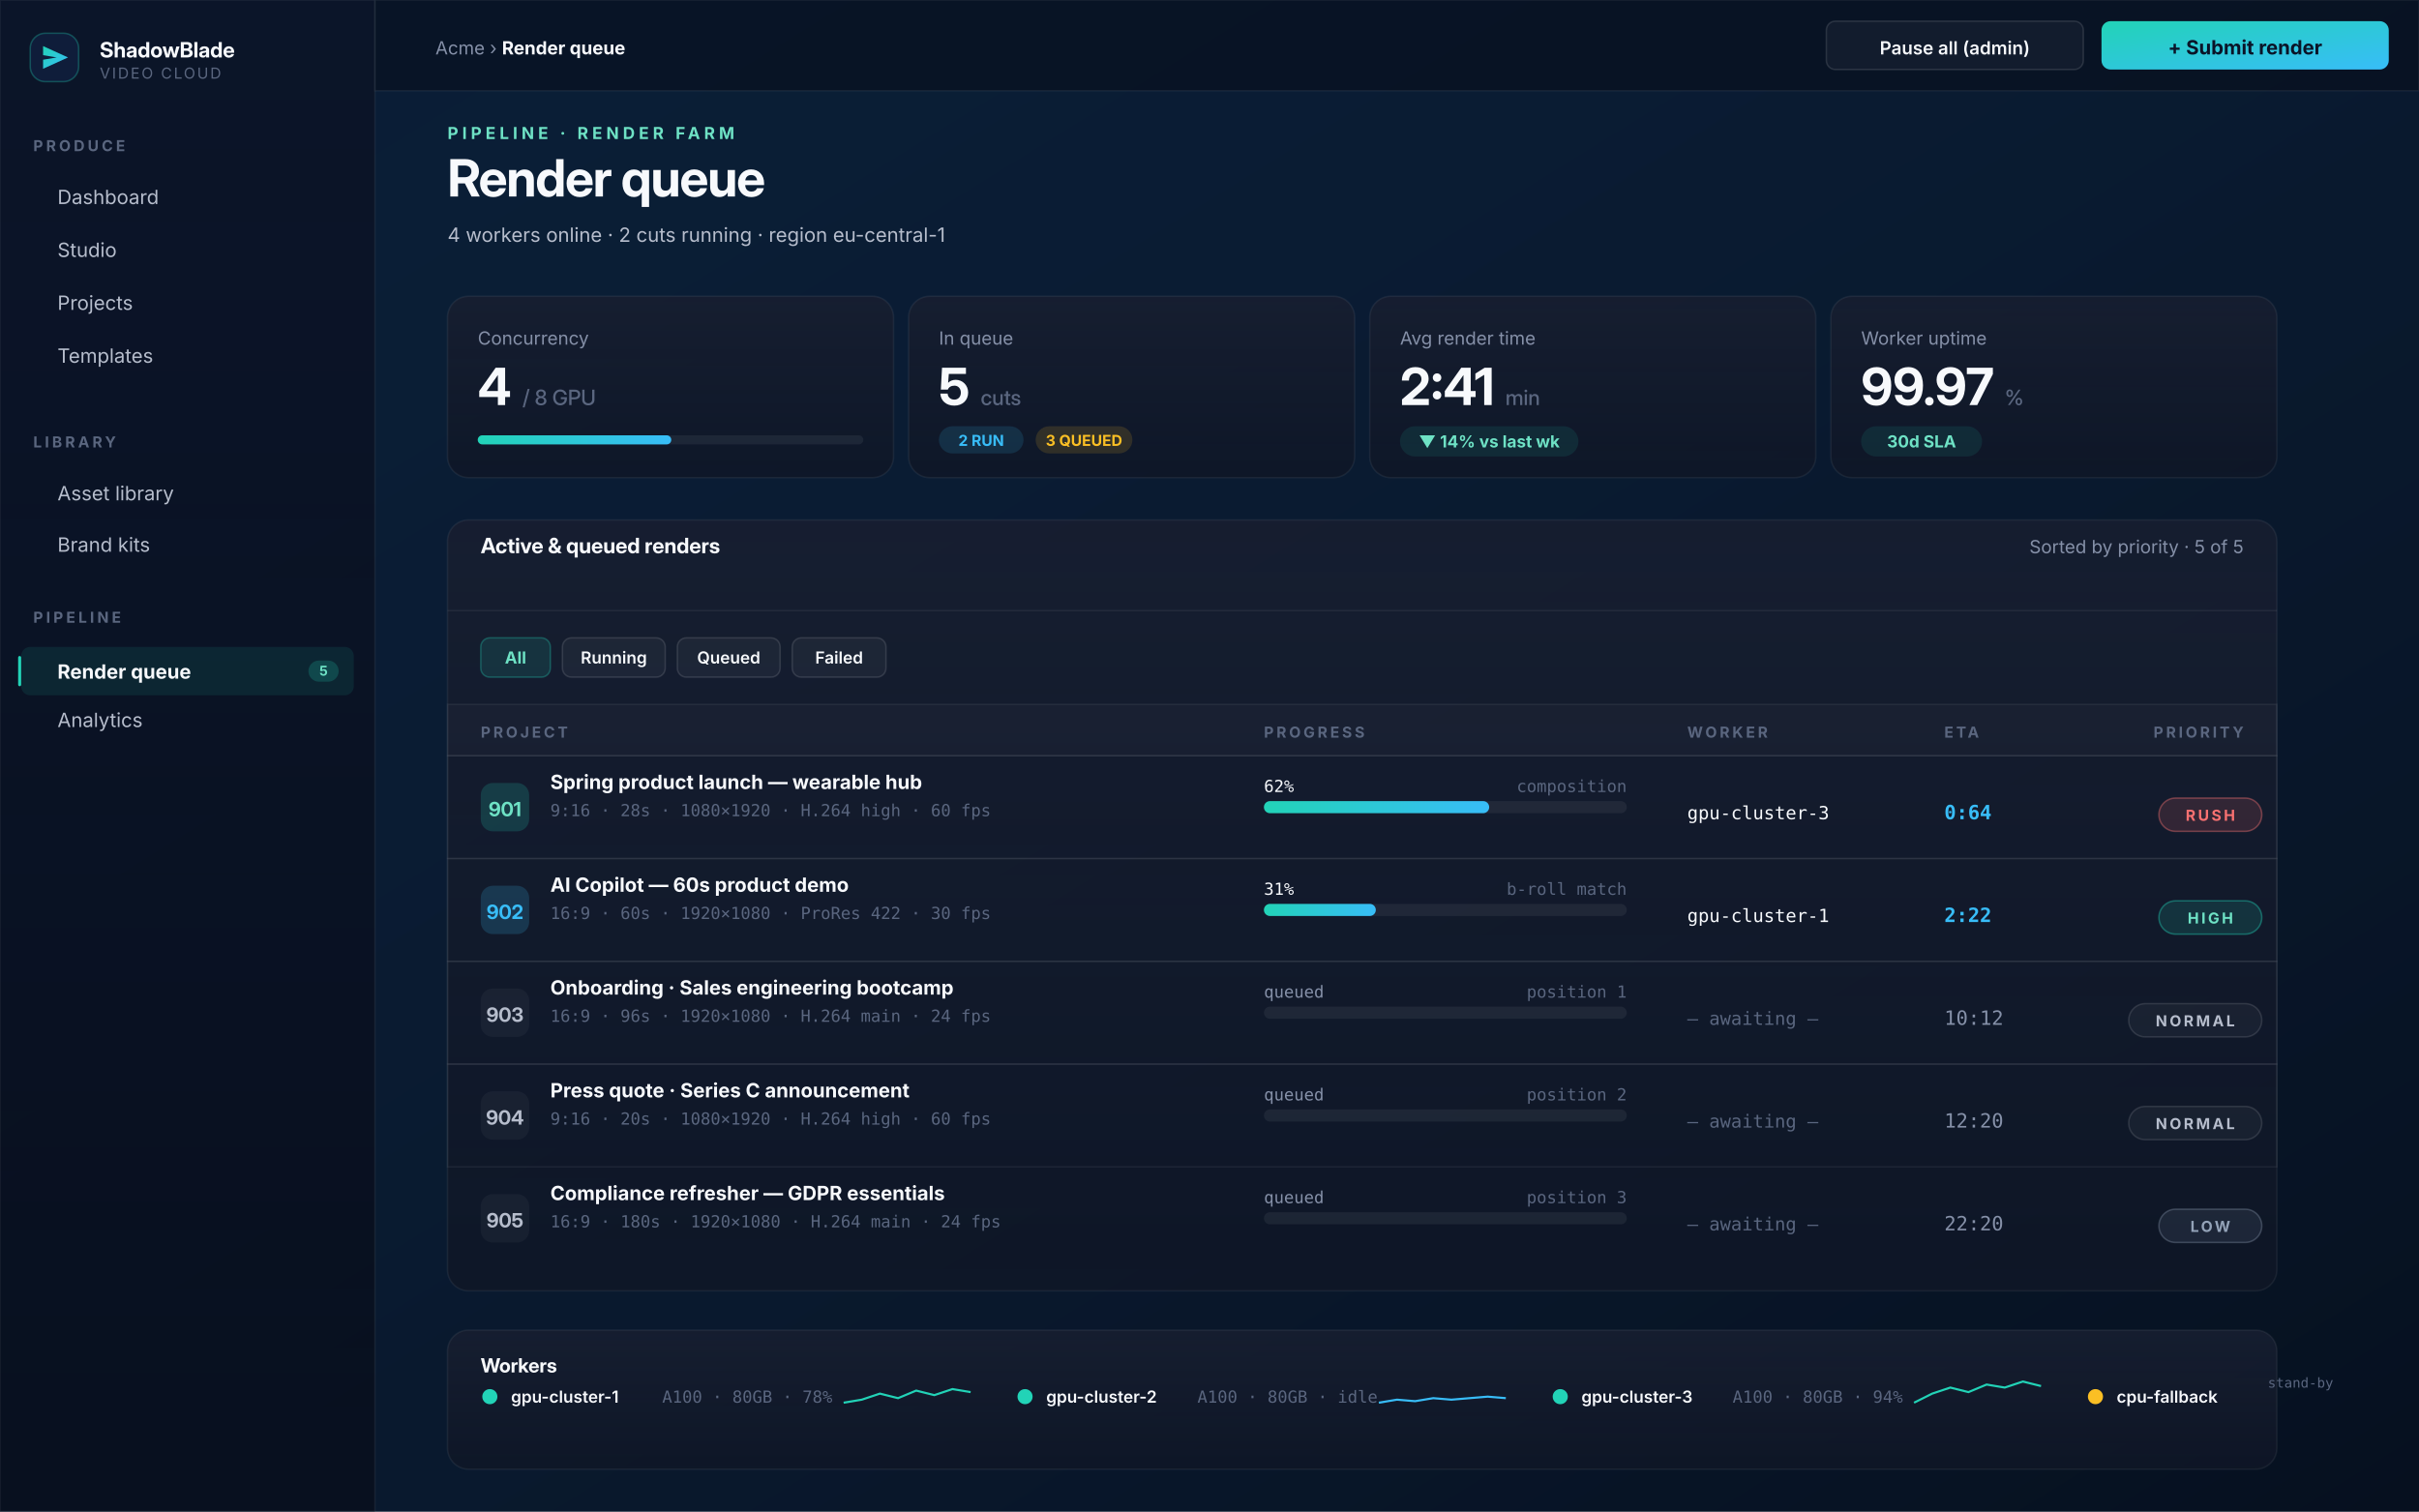
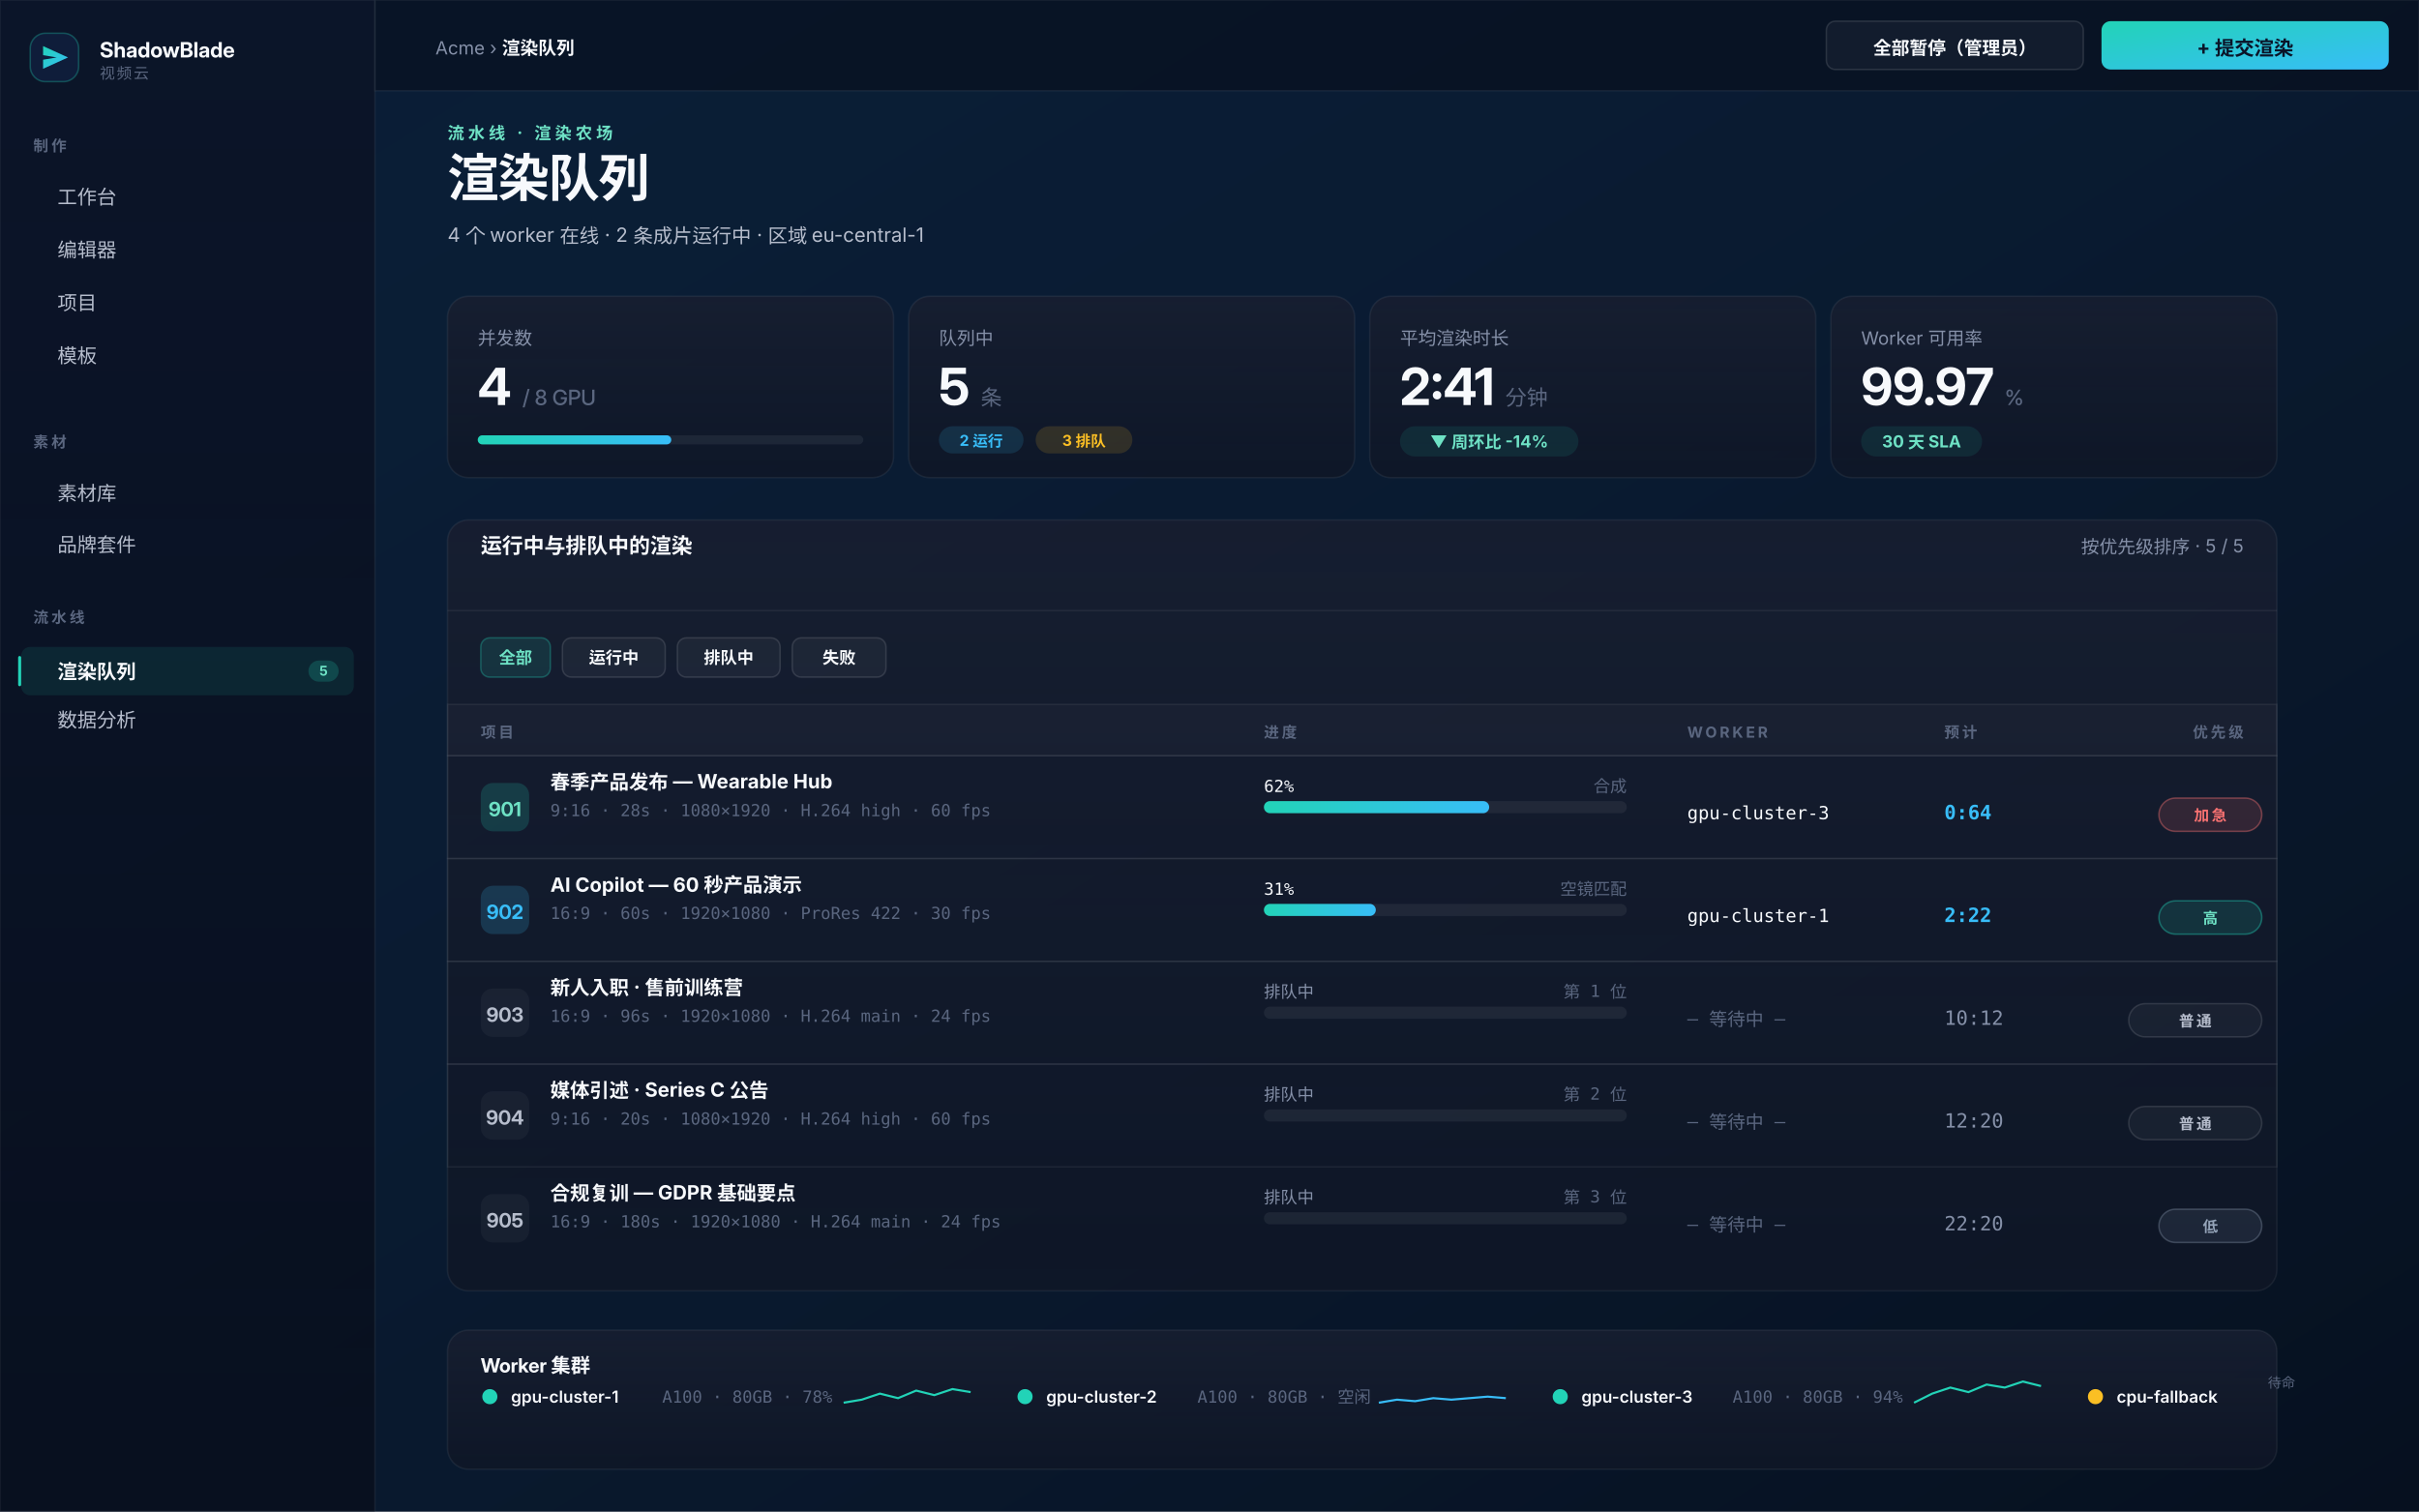
<svg xmlns="http://www.w3.org/2000/svg" viewBox="0 0 1600 1000" width="1600" height="1000" role="img" aria-label="ShadowBlade Render queue screen mockup">
  <defs>
    <linearGradient id="q-bg" x1="0" y1="0" x2="1" y2="1">
      <stop offset="0%" stop-color="#0F2A4A" stop-opacity="0.55" />
      <stop offset="100%" stop-color="#06101F" />
    </linearGradient>
    <linearGradient id="q-side" x1="0" y1="0" x2="0" y2="1">
      <stop offset="0%" stop-color="rgba(11,20,40,0.95)" />
      <stop offset="100%" stop-color="rgba(8,14,28,0.85)" />
    </linearGradient>
    <linearGradient id="q-card" x1="0" y1="0" x2="0" y2="1">
      <stop offset="0%" stop-color="rgba(22,30,48,0.95)" />
      <stop offset="100%" stop-color="rgba(15,22,38,0.85)" />
    </linearGradient>
    <linearGradient id="q-mark" x1="0" y1="0" x2="1" y2="1">
      <stop offset="0%" stop-color="#22D3B7" />
      <stop offset="100%" stop-color="#38BDF8" />
    </linearGradient>
    <linearGradient id="q-meter" x1="0" y1="0" x2="1" y2="0">
      <stop offset="0%" stop-color="#22D3B7" />
      <stop offset="100%" stop-color="#38BDF8" />
    </linearGradient>
  </defs>
  <rect width="1600" height="1000" fill="#06101F" />
  <rect width="1600" height="1000" fill="url(#q-bg)" />
  <rect width="248" height="1000" fill="url(#q-side)" stroke="rgba(255,255,255,0.06)" />
  <g transform="translate(20 22)">
    <rect width="32" height="32" rx="10" fill="#0F1D3A" stroke="rgba(34,211,183,0.30)" />
    <g transform="translate(7 7) scale(0.75)">
      <path d="M2 2L24 12L2 22V14L14 12L2 10V2Z" fill="url(#q-mark)" />
    </g>
    <text x="46" y="16" font-family="Inter Display, Inter, sans-serif" font-size="14" font-weight="700" fill="#F7F9FC">ShadowBlade</text>
-     <text x="46" y="30" font-family="Inter, sans-serif" font-size="10" letter-spacing="1.2" fill="#5A667F">VIDEO CLOUD</text>
+     <text x="46" y="30" font-family="Inter, sans-serif" font-size="10" letter-spacing="1.2" fill="#5A667F">视频云</text>
  </g>
  <g font-family="Inter, sans-serif" fill="#B6BDCC" font-size="13">
-     <text x="22" y="100" font-size="10" letter-spacing="2" font-weight="700" fill="#5A667F">PRODUCE</text>
-     <text x="38" y="135">Dashboard</text>
-     <text x="38" y="170">Studio</text>
-     <text x="38" y="205">Projects</text>
-     <text x="38" y="240">Templates</text>
-     <text x="22" y="296" font-size="10" letter-spacing="2" font-weight="700" fill="#5A667F">LIBRARY</text>
-     <text x="38" y="331">Asset library</text>
-     <text x="38" y="365">Brand kits</text>
-     <text x="22" y="412" font-size="10" letter-spacing="2" font-weight="700" fill="#5A667F">PIPELINE</text>
+     <text x="22" y="100" font-size="10" letter-spacing="2" font-weight="700" fill="#5A667F">制作</text>
+     <text x="38" y="135">工作台</text>
+     <text x="38" y="170">编辑器</text>
+     <text x="38" y="205">项目</text>
+     <text x="38" y="240">模板</text>
+     <text x="22" y="296" font-size="10" letter-spacing="2" font-weight="700" fill="#5A667F">素材</text>
+     <text x="38" y="331">素材库</text>
+     <text x="38" y="365">品牌套件</text>
+     <text x="22" y="412" font-size="10" letter-spacing="2" font-weight="700" fill="#5A667F">流水线</text>
    <g transform="translate(14 428)">
      <rect width="220" height="32" rx="6" fill="rgba(34,211,183,0.10)" />
      <rect x="-2" y="6" width="2" height="20" rx="1" fill="#22D3B7" />
-       <text x="24" y="21" fill="#F7F9FC" font-weight="700">Render queue</text>
+       <text x="24" y="21" fill="#F7F9FC" font-weight="700">渲染队列</text>
      <g transform="translate(190 9)">
        <rect width="20" height="14" rx="7" fill="rgba(34,211,183,0.20)" />
        <text x="10" y="10" font-size="9" text-anchor="middle" fill="#6EE2C5" font-weight="700">5</text>
      </g>
    </g>
-     <text x="38" y="481">Analytics</text>
+     <text x="38" y="481">数据分析</text>
  </g>
  <g transform="translate(248 0)">
    <rect width="1352" height="60" fill="rgba(8,14,28,0.6)" stroke="rgba(255,255,255,0.06)" />
-     <text x="40" y="36" font-family="Inter, sans-serif" font-size="12" fill="#8590A8">Acme  ›  <tspan fill="#F7F9FC" font-weight="700">Render queue</tspan>
+     <text x="40" y="36" font-family="Inter, sans-serif" font-size="12" fill="#8590A8">Acme  ›  <tspan fill="#F7F9FC" font-weight="700">渲染队列</tspan>
    </text>
    <g transform="translate(960 14)">
      <rect width="170" height="32" rx="6" fill="rgba(255,255,255,0.04)" stroke="rgba(255,255,255,0.12)" />
-       <text x="85" y="22" text-anchor="middle" font-family="Inter, sans-serif" font-size="12" font-weight="600" fill="#F7F9FC">Pause all (admin)</text>
+       <text x="85" y="22" text-anchor="middle" font-family="Inter, sans-serif" font-size="12" font-weight="600" fill="#F7F9FC">全部暂停（管理员）</text>
    </g>
    <g transform="translate(1142 14)">
      <rect width="190" height="32" rx="6" fill="url(#q-mark)" />
-       <text x="95" y="22" text-anchor="middle" font-family="Inter, sans-serif" font-size="13" font-weight="700" fill="#0A1428">+ Submit render</text>
+       <text x="95" y="22" text-anchor="middle" font-family="Inter, sans-serif" font-size="13" font-weight="700" fill="#0A1428">+ 提交渲染</text>
    </g>
  </g>
  <g transform="translate(296 92)">
-     <text font-family="Inter, sans-serif" font-size="11" letter-spacing="2.6" font-weight="700" fill="#6EE2C5">PIPELINE · RENDER FARM</text>
-     <text y="38" font-family="Inter Display, Inter, sans-serif" font-size="34" font-weight="700" fill="#F7F9FC" letter-spacing="-0.7">Render queue</text>
-     <text y="68" font-family="Inter, sans-serif" font-size="13" fill="#B6BDCC">4 workers online · 2 cuts running · region eu-central-1</text>
+     <text font-family="Inter, sans-serif" font-size="11" letter-spacing="2.6" font-weight="700" fill="#6EE2C5">流水线 · 渲染农场</text>
+     <text y="38" font-family="Inter Display, Inter, sans-serif" font-size="34" font-weight="700" fill="#F7F9FC" letter-spacing="-0.7">渲染队列</text>
+     <text y="68" font-family="Inter, sans-serif" font-size="13" fill="#B6BDCC">4 个 worker 在线 · 2 条成片运行中 · 区域 eu-central-1</text>
  </g>
  <g transform="translate(296 196)">
    <g>
      <rect width="295" height="120" rx="14" fill="url(#q-card)" stroke="rgba(255,255,255,0.06)" />
-       <text x="20" y="32" font-family="Inter, sans-serif" font-size="12" fill="#8590A8">Concurrency</text>
+       <text x="20" y="32" font-family="Inter, sans-serif" font-size="12" fill="#8590A8">并发数</text>
      <text x="20" y="72" font-family="Inter Display, Inter, sans-serif" font-size="34" font-weight="700" fill="#F7F9FC">4 <tspan font-size="14" fill="#5A667F" font-weight="500">/ 8 GPU</tspan>
      </text>
      <rect x="20" y="92" width="255" height="6" rx="3" fill="rgba(255,255,255,0.06)" />
      <rect x="20" y="92" width="128" height="6" rx="3" fill="url(#q-meter)" />
    </g>
    <g transform="translate(305 0)">
      <rect width="295" height="120" rx="14" fill="url(#q-card)" stroke="rgba(255,255,255,0.06)" />
-       <text x="20" y="32" font-family="Inter, sans-serif" font-size="12" fill="#8590A8">In queue</text>
-       <text x="20" y="72" font-family="Inter Display, Inter, sans-serif" font-size="34" font-weight="700" fill="#F7F9FC">5 <tspan font-size="14" fill="#5A667F" font-weight="500">cuts</tspan>
+       <text x="20" y="32" font-family="Inter, sans-serif" font-size="12" fill="#8590A8">队列中</text>
+       <text x="20" y="72" font-family="Inter Display, Inter, sans-serif" font-size="34" font-weight="700" fill="#F7F9FC">5 <tspan font-size="14" fill="#5A667F" font-weight="500">条</tspan>
      </text>
      <g transform="translate(20 86)">
        <rect width="56" height="18" rx="9" fill="rgba(56,189,248,0.14)" />
-         <text x="28" y="13" text-anchor="middle" font-family="Inter, sans-serif" font-size="10" font-weight="700" fill="#38BDF8">2 RUN</text>
+         <text x="28" y="13" text-anchor="middle" font-family="Inter, sans-serif" font-size="10" font-weight="700" fill="#38BDF8">2 运行</text>
        <rect x="64" width="64" height="18" rx="9" fill="rgba(251,191,36,0.14)" />
-         <text x="96" y="13" text-anchor="middle" font-family="Inter, sans-serif" font-size="10" font-weight="700" fill="#FBBF24">3 QUEUED</text>
+         <text x="96" y="13" text-anchor="middle" font-family="Inter, sans-serif" font-size="10" font-weight="700" fill="#FBBF24">3 排队</text>
      </g>
    </g>
    <g transform="translate(610 0)">
      <rect width="295" height="120" rx="14" fill="url(#q-card)" stroke="rgba(255,255,255,0.06)" />
-       <text x="20" y="32" font-family="Inter, sans-serif" font-size="12" fill="#8590A8">Avg render time</text>
-       <text x="20" y="72" font-family="Inter Display, Inter, sans-serif" font-size="34" font-weight="700" fill="#F7F9FC">2:41 <tspan font-size="14" fill="#5A667F" font-weight="500">min</tspan>
+       <text x="20" y="32" font-family="Inter, sans-serif" font-size="12" fill="#8590A8">平均渲染时长</text>
+       <text x="20" y="72" font-family="Inter Display, Inter, sans-serif" font-size="34" font-weight="700" fill="#F7F9FC">2:41 <tspan font-size="14" fill="#5A667F" font-weight="500">分钟</tspan>
      </text>
      <g transform="translate(20 86)">
        <rect width="118" height="20" rx="10" fill="rgba(34,211,183,0.10)" />
-         <text x="59" y="14" text-anchor="middle" font-family="Inter, sans-serif" font-size="11" font-weight="700" fill="#6EE2C5">▼ 14% vs last wk</text>
+         <text x="59" y="14" text-anchor="middle" font-family="Inter, sans-serif" font-size="11" font-weight="700" fill="#6EE2C5">▼ 周环比 -14%</text>
      </g>
    </g>
    <g transform="translate(915 0)">
      <rect width="295" height="120" rx="14" fill="url(#q-card)" stroke="rgba(255,255,255,0.06)" />
-       <text x="20" y="32" font-family="Inter, sans-serif" font-size="12" fill="#8590A8">Worker uptime</text>
+       <text x="20" y="32" font-family="Inter, sans-serif" font-size="12" fill="#8590A8">Worker 可用率</text>
      <text x="20" y="72" font-family="Inter Display, Inter, sans-serif" font-size="34" font-weight="700" fill="#F7F9FC">99.97 <tspan font-size="14" fill="#5A667F" font-weight="500">%</tspan>
      </text>
      <g transform="translate(20 86)">
        <rect width="80" height="20" rx="10" fill="rgba(34,211,183,0.10)" />
-         <text x="40" y="14" text-anchor="middle" font-family="Inter, sans-serif" font-size="11" font-weight="700" fill="#6EE2C5">30d SLA</text>
+         <text x="40" y="14" text-anchor="middle" font-family="Inter, sans-serif" font-size="11" font-weight="700" fill="#6EE2C5">30 天 SLA</text>
      </g>
    </g>
  </g>
  <g transform="translate(296 344)">
    <rect width="1210" height="510" rx="14" fill="url(#q-card)" stroke="rgba(255,255,255,0.06)" />
    <g transform="translate(22 22)">
-       <text font-family="Inter Display, Inter, sans-serif" font-size="14" font-weight="700" fill="#F7F9FC">Active &amp; queued renders</text>
-       <text x="1166" text-anchor="end" font-family="Inter, sans-serif" font-size="12" fill="#8590A8">Sorted by priority · 5 of 5</text>
+       <text font-family="Inter Display, Inter, sans-serif" font-size="14" font-weight="700" fill="#F7F9FC">运行中与排队中的渲染</text>
+       <text x="1166" text-anchor="end" font-family="Inter, sans-serif" font-size="12" fill="#8590A8">按优先级排序 · 5 / 5</text>
    </g>
    <line x1="0" y1="60" x2="1210" y2="60" stroke="rgba(255,255,255,0.06)" />
    <g transform="translate(22 78)" font-family="Inter, sans-serif">
      <g>
        <rect width="46" height="26" rx="6" fill="rgba(34,211,183,0.12)" stroke="rgba(34,211,183,0.30)" />
-         <text x="23" y="17" text-anchor="middle" font-size="11" font-weight="700" fill="#6EE2C5">All</text>
+         <text x="23" y="17" text-anchor="middle" font-size="11" font-weight="700" fill="#6EE2C5">全部</text>
      </g>
      <g transform="translate(54 0)">
        <rect width="68" height="26" rx="6" fill="rgba(255,255,255,0.04)" stroke="rgba(255,255,255,0.12)" />
-         <text x="34" y="17" text-anchor="middle" font-size="11" font-weight="600" fill="#F7F9FC">Running</text>
+         <text x="34" y="17" text-anchor="middle" font-size="11" font-weight="600" fill="#F7F9FC">运行中</text>
      </g>
      <g transform="translate(130 0)">
        <rect width="68" height="26" rx="6" fill="rgba(255,255,255,0.04)" stroke="rgba(255,255,255,0.12)" />
-         <text x="34" y="17" text-anchor="middle" font-size="11" font-weight="600" fill="#F7F9FC">Queued</text>
+         <text x="34" y="17" text-anchor="middle" font-size="11" font-weight="600" fill="#F7F9FC">排队中</text>
      </g>
      <g transform="translate(206 0)">
        <rect width="62" height="26" rx="6" fill="rgba(255,255,255,0.04)" stroke="rgba(255,255,255,0.12)" />
-         <text x="31" y="17" text-anchor="middle" font-size="11" font-weight="600" fill="#F7F9FC">Failed</text>
+         <text x="31" y="17" text-anchor="middle" font-size="11" font-weight="600" fill="#F7F9FC">失败</text>
      </g>
    </g>
    <g transform="translate(0 122)" font-family="Inter, sans-serif" font-size="10" letter-spacing="1.8" font-weight="700" fill="#5A667F">
      <rect width="1210" height="34" fill="rgba(255,255,255,0.02)" stroke="rgba(255,255,255,0.06)" />
-       <text x="22" y="22">PROJECT</text>
-       <text x="540" y="22">PROGRESS</text>
+       <text x="22" y="22">项目</text>
+       <text x="540" y="22">进度</text>
      <text x="820" y="22">WORKER</text>
-       <text x="990" y="22">ETA</text>
-       <text x="1188" y="22" text-anchor="end">PRIORITY</text>
+       <text x="990" y="22">预计</text>
+       <text x="1188" y="22" text-anchor="end">优先级</text>
    </g>
    <g transform="translate(0 156)" font-family="Inter, sans-serif">
      <rect width="1210" height="68" fill="transparent" stroke="rgba(255,255,255,0.06)" />
      <g transform="translate(22 18)">
        <rect width="32" height="32" rx="8" fill="rgba(34,211,183,0.18)" />
        <text x="16" y="22" text-anchor="middle" font-family="Inter Display, Inter, sans-serif" font-size="13" font-weight="700" fill="#6EE2C5">901</text>
      </g>
      <g transform="translate(68 22)">
-         <text font-size="13" font-weight="700" fill="#F7F9FC">Spring product launch — wearable hub</text>
+         <text font-size="13" font-weight="700" fill="#F7F9FC">春季产品发布 — Wearable Hub</text>
        <text y="18" font-family="JetBrains Mono, monospace" font-size="11" fill="#5A667F">9:16 · 28s · 1080×1920 · H.264 high · 60 fps</text>
      </g>
      <g transform="translate(540 30)">
        <rect width="240" height="8" rx="4" fill="rgba(255,255,255,0.06)" />
        <rect width="149" height="8" rx="4" fill="url(#q-meter)" />
        <text x="0" y="-6" font-size="11" font-family="JetBrains Mono, monospace" fill="#F7F9FC">62%</text>
-         <text x="240" y="-6" text-anchor="end" font-size="11" font-family="JetBrains Mono, monospace" fill="#5A667F">composition</text>
+         <text x="240" y="-6" text-anchor="end" font-size="11" font-family="JetBrains Mono, monospace" fill="#5A667F">合成</text>
      </g>
      <text x="820" y="42" font-size="12" fill="#F7F9FC" font-family="JetBrains Mono, monospace">gpu-cluster-3</text>
      <text x="990" y="42" font-size="13" font-weight="700" fill="#38BDF8" font-family="JetBrains Mono, monospace">0:64</text>
      <g transform="translate(1132 28)">
        <rect width="68" height="22" rx="11" fill="rgba(248,113,113,0.14)" stroke="rgba(248,113,113,0.40)" />
-         <text x="34" y="15" text-anchor="middle" font-size="10" font-weight="700" letter-spacing="1.6" fill="#F87171">RUSH</text>
+         <text x="34" y="15" text-anchor="middle" font-size="10" font-weight="700" letter-spacing="1.6" fill="#F87171">加急</text>
      </g>
    </g>
    <g transform="translate(0 224)" font-family="Inter, sans-serif">
      <rect width="1210" height="68" fill="transparent" stroke="rgba(255,255,255,0.06)" />
      <g transform="translate(22 18)">
        <rect width="32" height="32" rx="8" fill="rgba(56,189,248,0.18)" />
        <text x="16" y="22" text-anchor="middle" font-family="Inter Display, Inter, sans-serif" font-size="13" font-weight="700" fill="#38BDF8">902</text>
      </g>
      <g transform="translate(68 22)">
-         <text font-size="13" font-weight="700" fill="#F7F9FC">AI Copilot — 60s product demo</text>
+         <text font-size="13" font-weight="700" fill="#F7F9FC">AI Copilot — 60 秒产品演示</text>
        <text y="18" font-family="JetBrains Mono, monospace" font-size="11" fill="#5A667F">16:9 · 60s · 1920×1080 · ProRes 422 · 30 fps</text>
      </g>
      <g transform="translate(540 30)">
        <rect width="240" height="8" rx="4" fill="rgba(255,255,255,0.06)" />
        <rect width="74" height="8" rx="4" fill="url(#q-meter)" />
        <text x="0" y="-6" font-size="11" font-family="JetBrains Mono, monospace" fill="#F7F9FC">31%</text>
-         <text x="240" y="-6" text-anchor="end" font-size="11" font-family="JetBrains Mono, monospace" fill="#5A667F">b-roll match</text>
+         <text x="240" y="-6" text-anchor="end" font-size="11" font-family="JetBrains Mono, monospace" fill="#5A667F">空镜匹配</text>
      </g>
      <text x="820" y="42" font-size="12" fill="#F7F9FC" font-family="JetBrains Mono, monospace">gpu-cluster-1</text>
      <text x="990" y="42" font-size="13" font-weight="700" fill="#38BDF8" font-family="JetBrains Mono, monospace">2:22</text>
      <g transform="translate(1132 28)">
        <rect width="68" height="22" rx="11" fill="rgba(34,211,183,0.14)" stroke="rgba(34,211,183,0.40)" />
-         <text x="34" y="15" text-anchor="middle" font-size="10" font-weight="700" letter-spacing="1.6" fill="#6EE2C5">HIGH</text>
+         <text x="34" y="15" text-anchor="middle" font-size="10" font-weight="700" letter-spacing="1.6" fill="#6EE2C5">高</text>
      </g>
    </g>
    <g transform="translate(0 292)" font-family="Inter, sans-serif">
      <rect width="1210" height="68" fill="transparent" stroke="rgba(255,255,255,0.06)" />
      <g transform="translate(22 18)">
        <rect width="32" height="32" rx="8" fill="rgba(255,255,255,0.04)" />
        <text x="16" y="22" text-anchor="middle" font-family="Inter Display, Inter, sans-serif" font-size="13" font-weight="700" fill="#B6BDCC">903</text>
      </g>
      <g transform="translate(68 22)">
-         <text font-size="13" font-weight="700" fill="#F7F9FC">Onboarding · Sales engineering bootcamp</text>
+         <text font-size="13" font-weight="700" fill="#F7F9FC">新人入职 · 售前训练营</text>
        <text y="18" font-family="JetBrains Mono, monospace" font-size="11" fill="#5A667F">16:9 · 96s · 1920×1080 · H.264 main · 24 fps</text>
      </g>
      <g transform="translate(540 30)">
        <rect width="240" height="8" rx="4" fill="rgba(255,255,255,0.06)" />
-         <text x="0" y="-6" font-size="11" font-family="JetBrains Mono, monospace" fill="#8590A8">queued</text>
-         <text x="240" y="-6" text-anchor="end" font-size="11" font-family="JetBrains Mono, monospace" fill="#5A667F">position 1</text>
-       </g>
-       <text x="820" y="42" font-size="12" fill="#5A667F" font-family="JetBrains Mono, monospace">— awaiting —</text>
+         <text x="0" y="-6" font-size="11" font-family="JetBrains Mono, monospace" fill="#8590A8">排队中</text>
+         <text x="240" y="-6" text-anchor="end" font-size="11" font-family="JetBrains Mono, monospace" fill="#5A667F">第 1 位</text>
+       </g>
+       <text x="820" y="42" font-size="12" fill="#5A667F" font-family="JetBrains Mono, monospace">— 等待中 —</text>
      <text x="990" y="42" font-size="13" fill="#8590A8" font-family="JetBrains Mono, monospace">10:12</text>
      <g transform="translate(1112 28)">
        <rect width="88" height="22" rx="11" fill="rgba(255,255,255,0.04)" stroke="rgba(255,255,255,0.12)" />
-         <text x="44" y="15" text-anchor="middle" font-size="10" font-weight="700" letter-spacing="1.6" fill="#B6BDCC">NORMAL</text>
+         <text x="44" y="15" text-anchor="middle" font-size="10" font-weight="700" letter-spacing="1.6" fill="#B6BDCC">普通</text>
      </g>
    </g>
    <g transform="translate(0 360)" font-family="Inter, sans-serif">
      <rect width="1210" height="68" fill="transparent" stroke="rgba(255,255,255,0.06)" />
      <g transform="translate(22 18)">
        <rect width="32" height="32" rx="8" fill="rgba(255,255,255,0.04)" />
        <text x="16" y="22" text-anchor="middle" font-family="Inter Display, Inter, sans-serif" font-size="13" font-weight="700" fill="#B6BDCC">904</text>
      </g>
      <g transform="translate(68 22)">
-         <text font-size="13" font-weight="700" fill="#F7F9FC">Press quote · Series C announcement</text>
+         <text font-size="13" font-weight="700" fill="#F7F9FC">媒体引述 · Series C 公告</text>
        <text y="18" font-family="JetBrains Mono, monospace" font-size="11" fill="#5A667F">9:16 · 20s · 1080×1920 · H.264 high · 60 fps</text>
      </g>
      <g transform="translate(540 30)">
        <rect width="240" height="8" rx="4" fill="rgba(255,255,255,0.06)" />
-         <text x="0" y="-6" font-size="11" font-family="JetBrains Mono, monospace" fill="#8590A8">queued</text>
-         <text x="240" y="-6" text-anchor="end" font-size="11" font-family="JetBrains Mono, monospace" fill="#5A667F">position 2</text>
-       </g>
-       <text x="820" y="42" font-size="12" fill="#5A667F" font-family="JetBrains Mono, monospace">— awaiting —</text>
+         <text x="0" y="-6" font-size="11" font-family="JetBrains Mono, monospace" fill="#8590A8">排队中</text>
+         <text x="240" y="-6" text-anchor="end" font-size="11" font-family="JetBrains Mono, monospace" fill="#5A667F">第 2 位</text>
+       </g>
+       <text x="820" y="42" font-size="12" fill="#5A667F" font-family="JetBrains Mono, monospace">— 等待中 —</text>
      <text x="990" y="42" font-size="13" fill="#8590A8" font-family="JetBrains Mono, monospace">12:20</text>
      <g transform="translate(1112 28)">
        <rect width="88" height="22" rx="11" fill="rgba(255,255,255,0.04)" stroke="rgba(255,255,255,0.12)" />
-         <text x="44" y="15" text-anchor="middle" font-size="10" font-weight="700" letter-spacing="1.6" fill="#B6BDCC">NORMAL</text>
+         <text x="44" y="15" text-anchor="middle" font-size="10" font-weight="700" letter-spacing="1.6" fill="#B6BDCC">普通</text>
      </g>
    </g>
    <g transform="translate(0 428)" font-family="Inter, sans-serif">
      <rect width="1210" height="68" fill="transparent" />
      <g transform="translate(22 18)">
        <rect width="32" height="32" rx="8" fill="rgba(255,255,255,0.04)" />
        <text x="16" y="22" text-anchor="middle" font-family="Inter Display, Inter, sans-serif" font-size="13" font-weight="700" fill="#B6BDCC">905</text>
      </g>
      <g transform="translate(68 22)">
-         <text font-size="13" font-weight="700" fill="#F7F9FC">Compliance refresher — GDPR essentials</text>
+         <text font-size="13" font-weight="700" fill="#F7F9FC">合规复训 — GDPR 基础要点</text>
        <text y="18" font-family="JetBrains Mono, monospace" font-size="11" fill="#5A667F">16:9 · 180s · 1920×1080 · H.264 main · 24 fps</text>
      </g>
      <g transform="translate(540 30)">
        <rect width="240" height="8" rx="4" fill="rgba(255,255,255,0.06)" />
-         <text x="0" y="-6" font-size="11" font-family="JetBrains Mono, monospace" fill="#8590A8">queued</text>
-         <text x="240" y="-6" text-anchor="end" font-size="11" font-family="JetBrains Mono, monospace" fill="#5A667F">position 3</text>
-       </g>
-       <text x="820" y="42" font-size="12" fill="#5A667F" font-family="JetBrains Mono, monospace">— awaiting —</text>
+         <text x="0" y="-6" font-size="11" font-family="JetBrains Mono, monospace" fill="#8590A8">排队中</text>
+         <text x="240" y="-6" text-anchor="end" font-size="11" font-family="JetBrains Mono, monospace" fill="#5A667F">第 3 位</text>
+       </g>
+       <text x="820" y="42" font-size="12" fill="#5A667F" font-family="JetBrains Mono, monospace">— 等待中 —</text>
      <text x="990" y="42" font-size="13" fill="#8590A8" font-family="JetBrains Mono, monospace">22:20</text>
      <g transform="translate(1132 28)">
-         <rect width="68" height="22" rx="11" fill="rgba(148,163,184,0.12)" stroke="rgba(148,163,184,0.32)" />
-         <text x="34" y="15" text-anchor="middle" font-size="10" font-weight="700" letter-spacing="1.6" fill="#94A3B8">LOW</text>
+         <rect width="68" height="22" rx="11" fill="rgba(148,163,184,0.12) " stroke="rgba(148,163,184,0.32)" />
+         <text x="34" y="15" text-anchor="middle" font-size="10" font-weight="700" letter-spacing="1.6" fill="#94A3B8">低</text>
      </g>
    </g>
  </g>
  <g transform="translate(296 880)">
    <rect width="1210" height="92" rx="14" fill="url(#q-card)" stroke="rgba(255,255,255,0.06)" />
-     <text x="22" y="28" font-family="Inter Display, Inter, sans-serif" font-size="13" font-weight="700" fill="#F7F9FC">Workers</text>
+     <text x="22" y="28" font-family="Inter Display, Inter, sans-serif" font-size="13" font-weight="700" fill="#F7F9FC">Worker 集群</text>
    <g font-family="Inter, sans-serif" font-size="11">
      <g transform="translate(22 44)">
        <circle cx="6" cy="0" r="5" fill="#22D3B7" />
        <text x="20" y="4" fill="#F7F9FC" font-weight="600">gpu-cluster-1</text>
        <text x="120" y="4" fill="#5A667F" font-family="JetBrains Mono, monospace">A100 · 80GB · 78%</text>
        <polyline points="240,4 252,2 264,-2 276,1 288,-4 300,-1 312,-5 324,-3" stroke="#22D3B7" stroke-width="1.4" fill="none" />
      </g>
      <g transform="translate(376 44)">
        <circle cx="6" cy="0" r="5" fill="#22D3B7" />
        <text x="20" y="4" fill="#F7F9FC" font-weight="600">gpu-cluster-2</text>
-         <text x="120" y="4" fill="#5A667F" font-family="JetBrains Mono, monospace">A100 · 80GB · idle</text>
+         <text x="120" y="4" fill="#5A667F" font-family="JetBrains Mono, monospace">A100 · 80GB · 空闲</text>
        <polyline points="240,4 252,2 264,3 276,1 288,2 300,1 312,0 324,1" stroke="#38BDF8" stroke-width="1.4" fill="none" />
      </g>
      <g transform="translate(730 44)">
        <circle cx="6" cy="0" r="5" fill="#22D3B7" />
        <text x="20" y="4" fill="#F7F9FC" font-weight="600">gpu-cluster-3</text>
        <text x="120" y="4" fill="#5A667F" font-family="JetBrains Mono, monospace">A100 · 80GB · 94%</text>
        <polyline points="240,4 252,-2 264,-6 276,-3 288,-8 300,-6 312,-10 324,-7" stroke="#22D3B7" stroke-width="1.4" fill="none" />
      </g>
      <g transform="translate(1084 44)">
        <circle cx="6" cy="0" r="5" fill="#FBBF24" />
        <text x="20" y="4" fill="#F7F9FC" font-weight="600">cpu-fallback</text>
-         <text x="120" y="-6" fill="#5A667F" font-size="9" font-family="JetBrains Mono, monospace">stand-by</text>
+         <text x="120" y="-6" fill="#5A667F" font-size="9" font-family="JetBrains Mono, monospace">待命</text>
      </g>
    </g>
  </g>
</svg>
